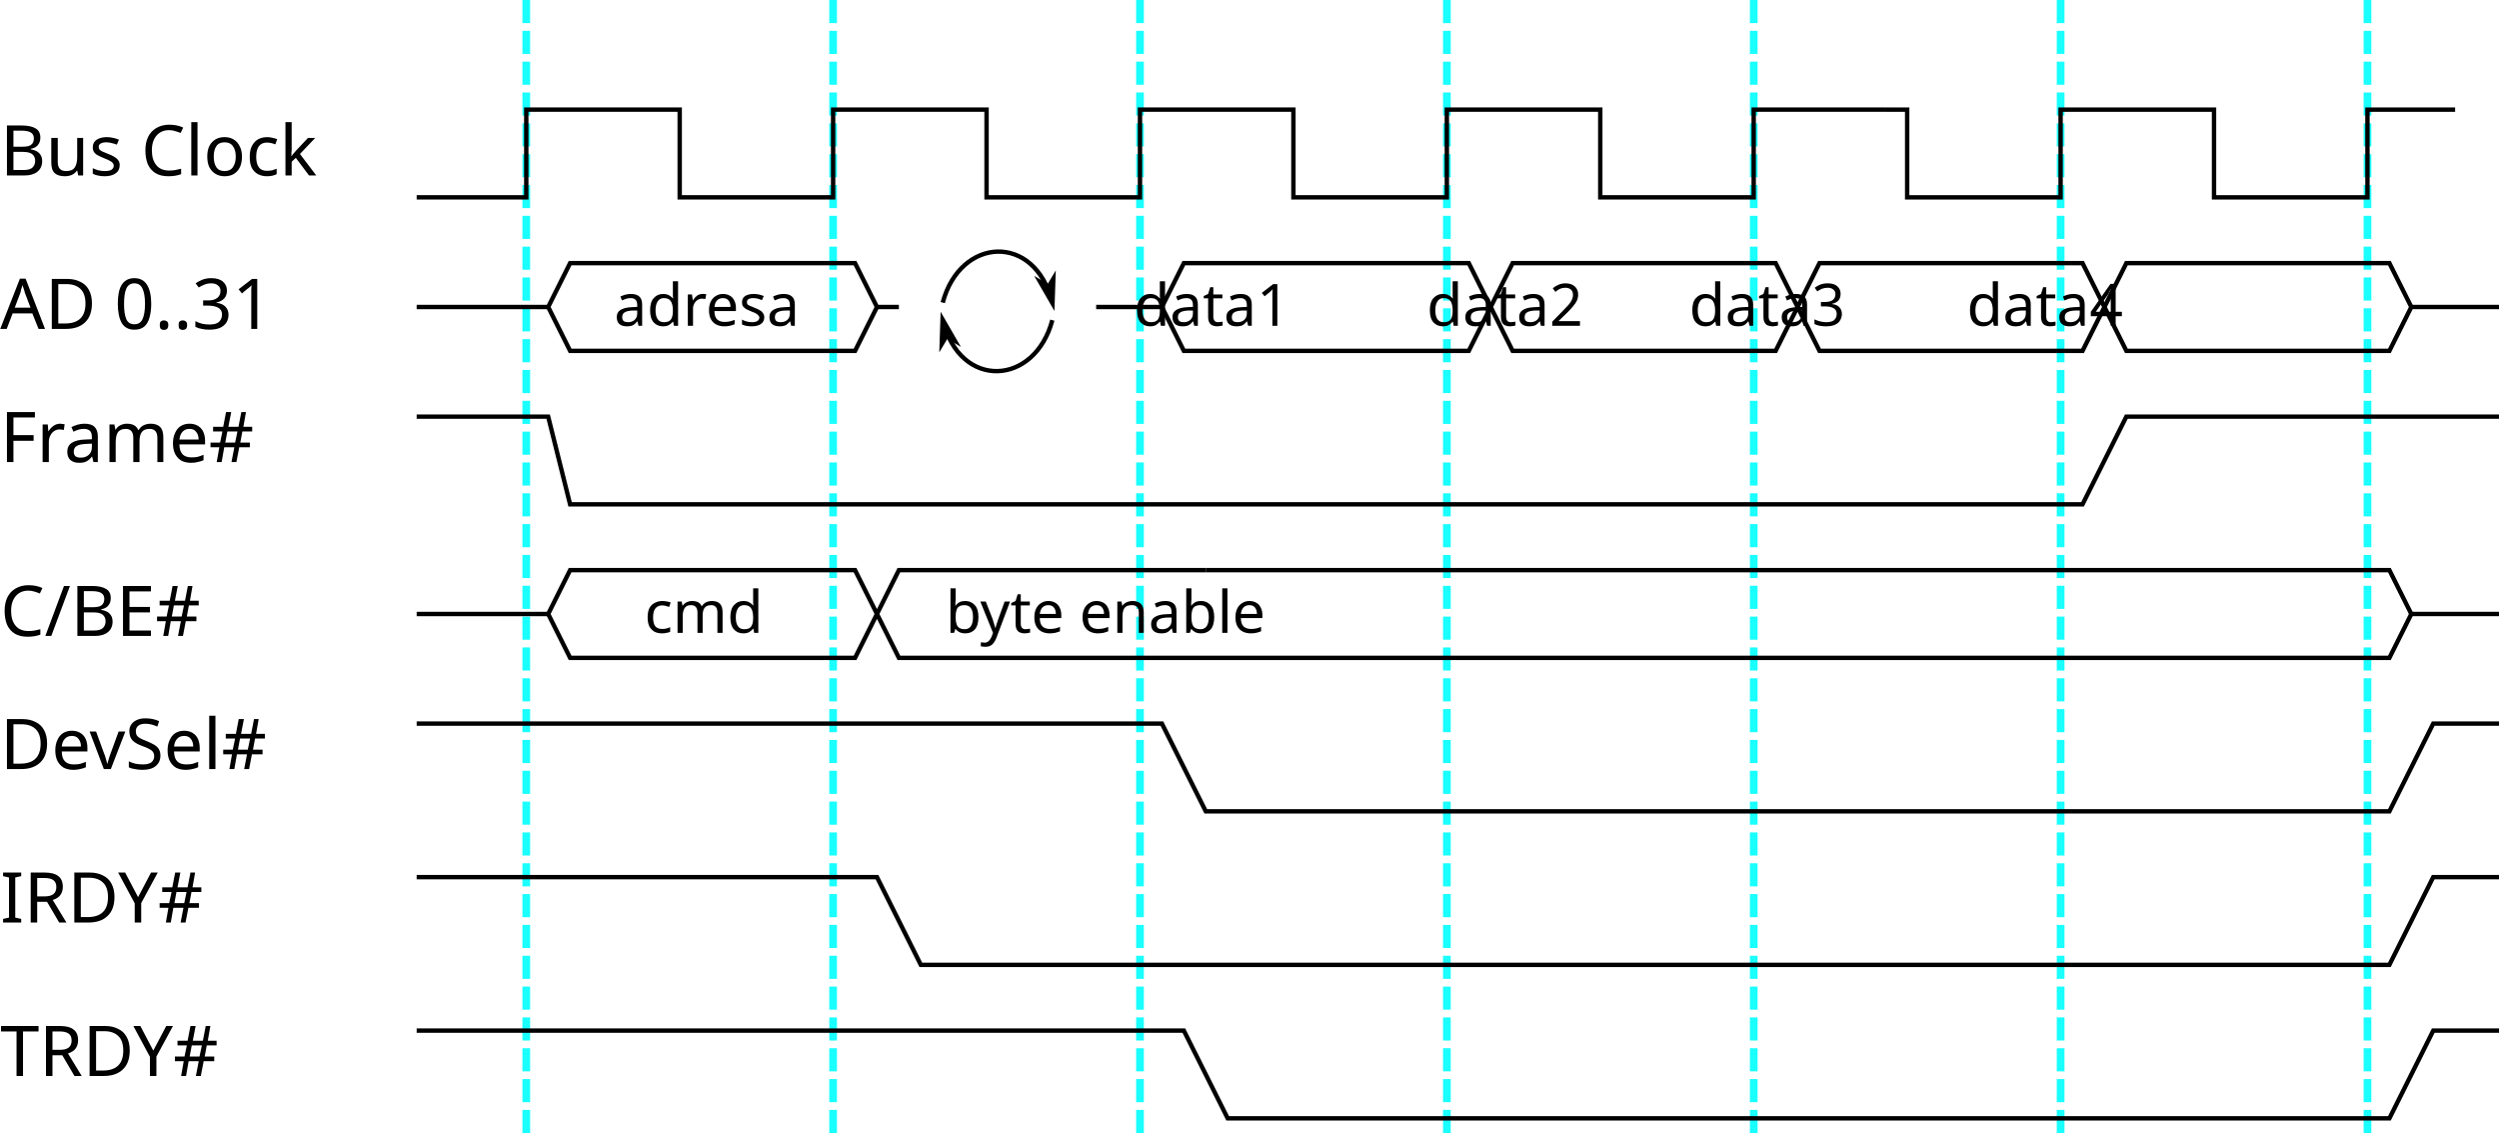
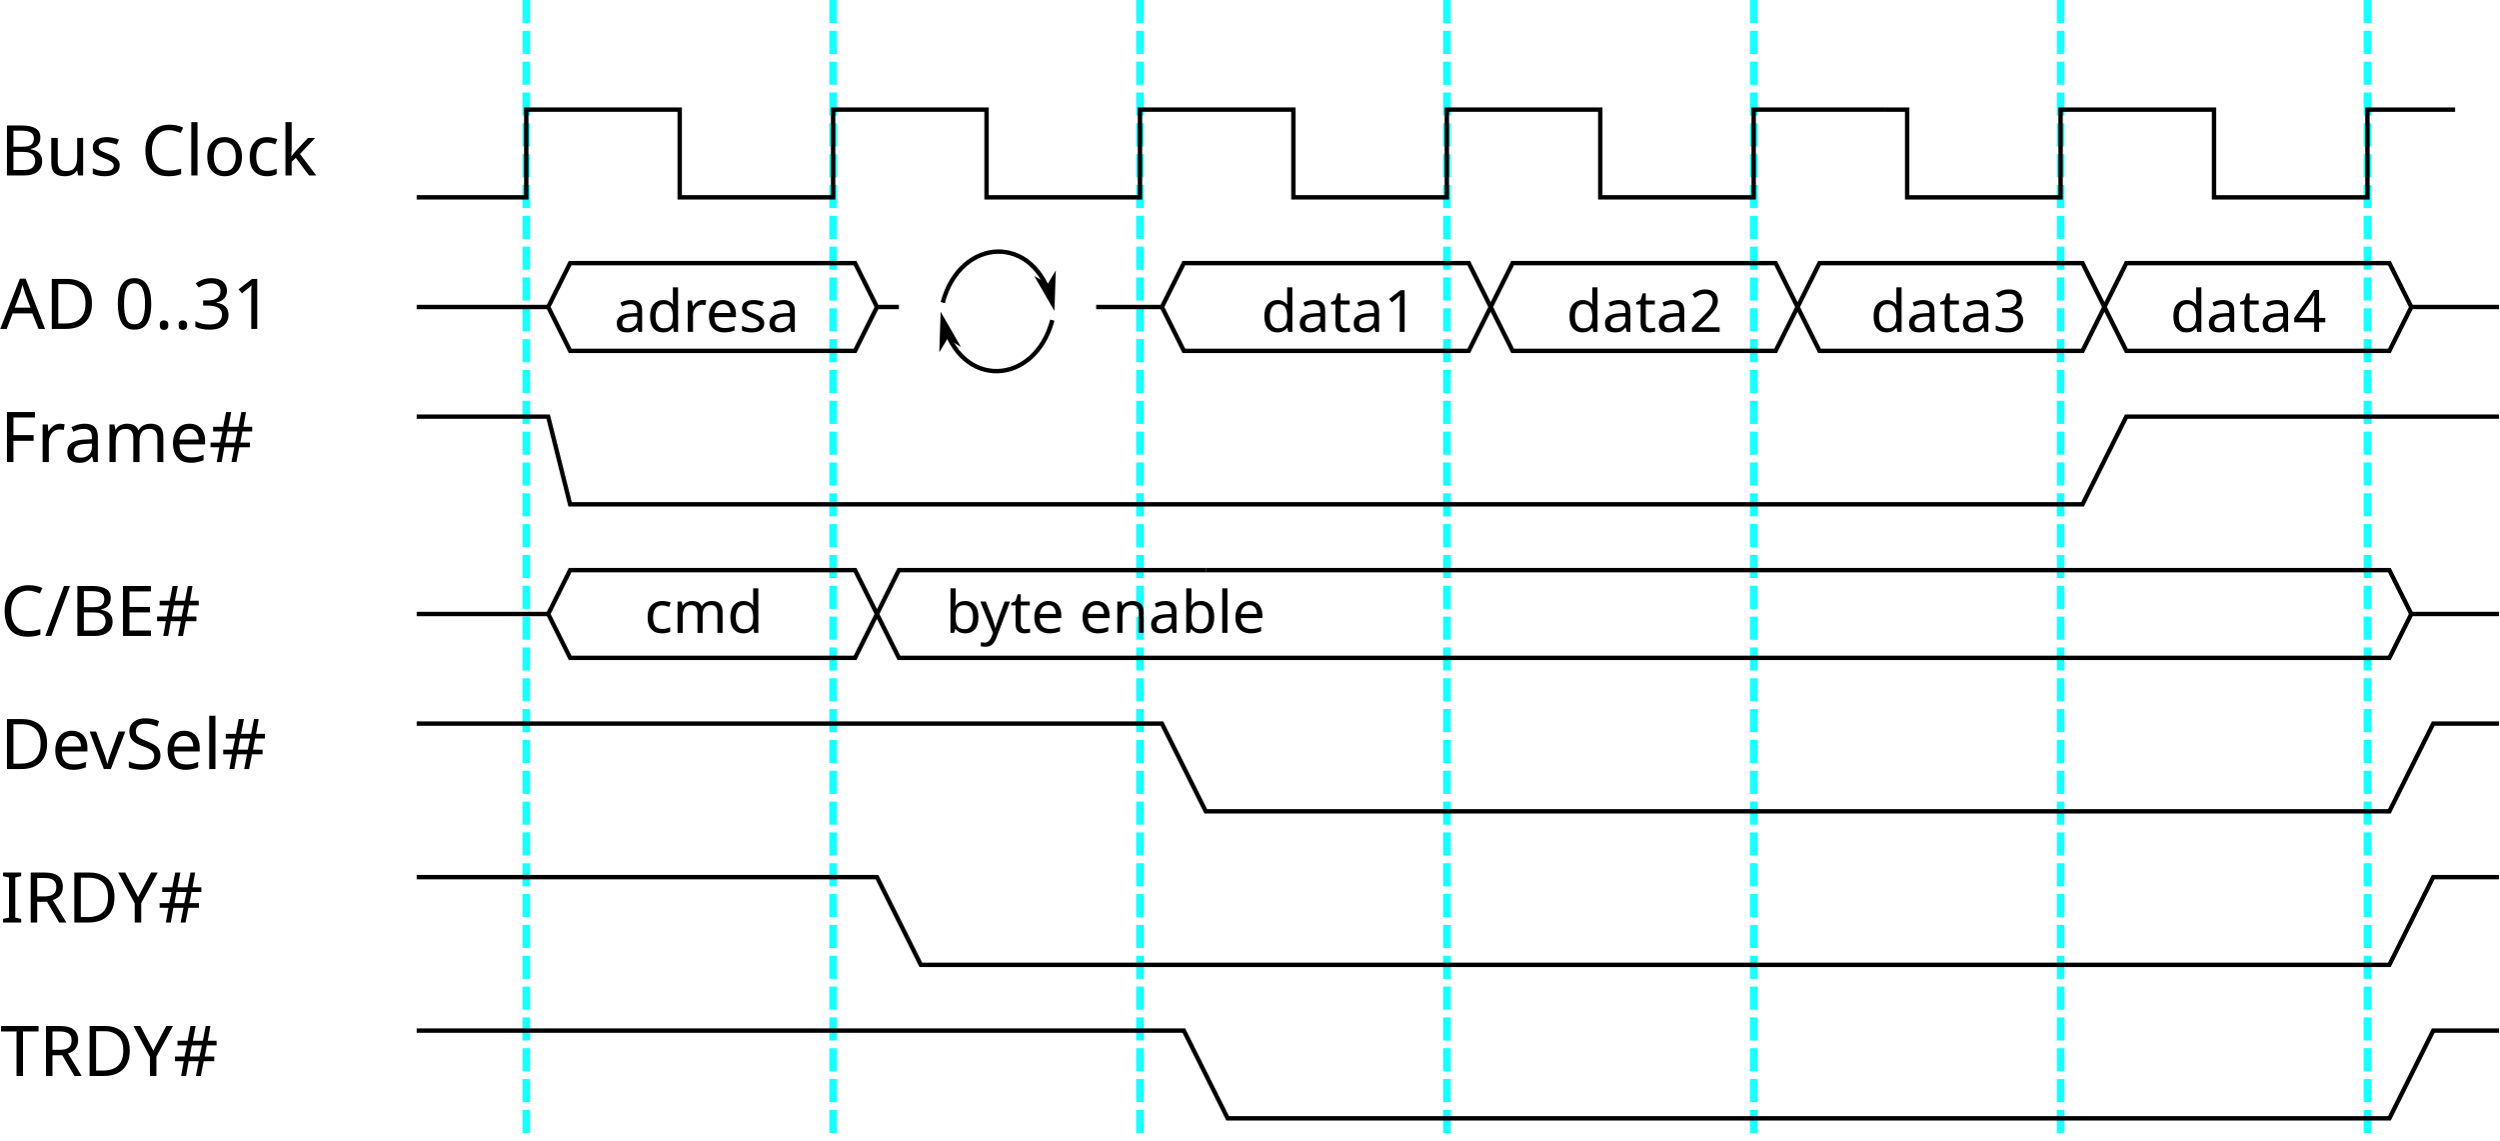
<svg xmlns="http://www.w3.org/2000/svg" width="150.825mm" height="68.792mm" viewBox="0 0 150.825 68.792" version="1.1" id="svg963">
  <defs id="defs957">
    <marker orient="auto" refY="0" refX="0" id="marker6237" style="overflow:visible">
      <path id="path6235" d="M 0,0 5,-5 -12.5,0 5,5 Z" style="fill:#000000;fill-opacity:1;fill-rule:evenodd;stroke:#000000;stroke-width:1pt;stroke-opacity:1" transform="matrix(-0.4,0,0,-0.4,-4,0)" />
    </marker>
    <marker orient="auto" refY="0" refX="0" id="marker5728" style="overflow:visible">
      <path id="path5726" d="M 0,0 5,-5 -12.5,0 5,5 Z" style="fill:#ff0000;fill-opacity:1;fill-rule:evenodd;stroke:#ff0000;stroke-width:1pt;stroke-opacity:1" transform="matrix(-0.4,0,0,-0.4,-4,0)" />
    </marker>
    <marker orient="auto" refY="0" refX="0" id="marker5720" style="overflow:visible">
      <path id="path5718" d="M 0,0 5,-5 -12.5,0 5,5 Z" style="fill:#000000;fill-opacity:1;fill-rule:evenodd;stroke:#000000;stroke-width:1pt;stroke-opacity:1" transform="matrix(-0.8,0,0,-0.8,-10,0)" />
    </marker>
    <marker orient="auto" refY="0" refX="0" id="Arrow1Lend" style="overflow:visible">
      <path id="path4807" d="M 0,0 5,-5 -12.5,0 5,5 Z" style="fill:#ff0000;fill-opacity:1;fill-rule:evenodd;stroke:#ff0000;stroke-width:1pt;stroke-opacity:1" transform="matrix(-0.8,0,0,-0.8,-10,0)" />
    </marker>
    <marker orient="auto" refY="0" refX="0" id="Arrow1Mend" style="overflow:visible">
      <path id="path4813" d="M 0,0 5,-5 -12.5,0 5,5 Z" style="fill:#ff0000;fill-opacity:1;fill-rule:evenodd;stroke:#ff0000;stroke-width:1pt;stroke-opacity:1" transform="matrix(-0.4,0,0,-0.4,-4,0)" />
    </marker>
    <marker orient="auto" refY="0" refX="0" id="marker5728-2" style="overflow:visible">
      <path id="path5726-0" d="M 0,0 5,-5 -12.5,0 5,5 Z" style="fill:#ff0000;fill-opacity:1;fill-rule:evenodd;stroke:#ff0000;stroke-width:1pt;stroke-opacity:1" transform="matrix(-0.4,0,0,-0.4,-4,0)" />
    </marker>
    <marker orient="auto" refY="0" refX="0" id="marker6237-3" style="overflow:visible">
      <path id="path6235-7" d="M 0,0 5,-5 -12.5,0 5,5 Z" style="fill:#000000;fill-opacity:1;fill-rule:evenodd;stroke:#000000;stroke-width:1pt;stroke-opacity:1" transform="matrix(-0.4,0,0,-0.4,-4,0)" />
    </marker>
  </defs>
  <g id="layer1" transform="translate(-37.02927,-86.65625)">
    <path style="fill:none;stroke:#1affff;stroke-width:0.465;stroke-linecap:butt;stroke-linejoin:miter;stroke-miterlimit:4;stroke-dasharray:1.395, 0.465;stroke-dashoffset:0;stroke-opacity:1" d="m 161.396,86.656 -1e-5,68.792" id="path1532-5-9" />
    <path style="fill:none;stroke:#1affff;stroke-width:0.465;stroke-linecap:butt;stroke-linejoin:miter;stroke-miterlimit:4;stroke-dasharray:1.395, 0.465;stroke-dashoffset:0;stroke-opacity:1" d="m 179.917,86.656 -1e-5,68.792" id="path1532-5-2" />
    <text xml:space="preserve" style="font-style:normal;font-weight:normal;font-size:4.233px;line-height:1.25;font-family:sans-serif;letter-spacing:0px;word-spacing:0px;fill:#000000;fill-opacity:1;stroke:none;stroke-width:0.265" x="37.042" y="97.24" id="text1512">
      <tspan id="tspan1510" x="37.042" y="97.24" style="stroke-width:0.265">Bus Clock</tspan>
    </text>
    <text xml:space="preserve" style="font-style:normal;font-weight:normal;font-size:4.233px;line-height:1.25;font-family:sans-serif;letter-spacing:0px;word-spacing:0px;fill:#000000;fill-opacity:1;stroke:none;stroke-width:0.265" x="37.042" y="106.5" id="text1518">
      <tspan x="37.042" y="106.5" style="stroke-width:0.265" id="tspan1530">AD 0..31</tspan>
    </text>
    <path style="fill:none;stroke:#1affff;stroke-width:0.465;stroke-linecap:butt;stroke-linejoin:miter;stroke-miterlimit:4;stroke-dasharray:1.395, 0.465;stroke-dashoffset:0;stroke-opacity:1" d="m 68.792,86.656 -5e-6,68.792" id="path1532" />
    <path style="fill:none;stroke:#1affff;stroke-width:0.465;stroke-linecap:butt;stroke-linejoin:miter;stroke-miterlimit:4;stroke-dasharray:1.395, 0.465;stroke-dashoffset:0;stroke-opacity:1" d="m 87.312,86.656 -6e-6,68.792" id="path1532-3" />
    <path style="fill:none;stroke:#1affff;stroke-width:0.465;stroke-linecap:butt;stroke-linejoin:miter;stroke-miterlimit:4;stroke-dasharray:1.395, 0.465;stroke-dashoffset:0;stroke-opacity:1" d="m 105.833,86.656 v 68.792" id="path1532-6" />
    <path style="fill:none;stroke:#1affff;stroke-width:0.465;stroke-linecap:butt;stroke-linejoin:miter;stroke-miterlimit:4;stroke-dasharray:1.395, 0.465;stroke-dashoffset:0;stroke-opacity:1" d="m 124.354,86.656 -1e-5,68.792" id="path1532-7" />
    <path style="fill:none;stroke:#1affff;stroke-width:0.465;stroke-linecap:butt;stroke-linejoin:miter;stroke-miterlimit:4;stroke-dasharray:1.395, 0.465;stroke-dashoffset:0;stroke-opacity:1" d="m 142.875,86.656 -1e-5,68.792" id="path1532-5" />
    <path style="fill:none;stroke:#000000;stroke-width:0.265px;stroke-linecap:butt;stroke-linejoin:miter;stroke-opacity:1" d="m 62.177,98.562 h 6.615 v -5.292 h 9.26 V 98.562 h 9.26 v -5.292 h 9.26 V 98.562 h 9.26 v -5.292 h 9.26 V 98.562 h 9.26 v -5.292 h 9.26 V 98.562 h 9.26 v -5.292 h 7.938" id="path1514" />
    <text xml:space="preserve" style="font-style:normal;font-weight:normal;font-size:4.233px;line-height:1.25;font-family:sans-serif;letter-spacing:0px;word-spacing:0px;fill:#000000;fill-opacity:1;stroke:none;stroke-width:0.265" x="37.042" y="114.532" id="text1711">
      <tspan id="tspan1709" x="37.042" y="114.532" style="stroke-width:0.265">Frame#</tspan>
    </text>
    <path style="fill:none;stroke:#000000;stroke-width:0.265px;stroke-linecap:butt;stroke-linejoin:miter;stroke-opacity:1" d="m 62.177,111.792 h 7.937 l 1.323,5.292 91.281,-1e-5 2.646,-5.292 h 22.49" id="path1713" />
-     <text xml:space="preserve" style="font-style:normal;font-weight:normal;font-size:3.528px;line-height:1.25;font-family:sans-serif;letter-spacing:0px;word-spacing:0px;fill:#000000;fill-opacity:1;stroke:none;stroke-width:0.265" x="74.097" y="106.313" id="text4601">
-       <tspan id="tspan4599" x="74.097" y="106.313" style="stroke-width:0.265">adresa                      data1         data2       data3        data4</tspan>
+     <text xml:space="preserve" style="font-style:normal;font-weight:normal;font-size:3.528px;line-height:1.25;font-family:sans-serif;letter-spacing:0px;word-spacing:0px;fill:#000000;fill-opacity:1;stroke:none;stroke-width:0.265" x="74.097" y="106.682" id="text4601">
+       <tspan id="tspan4599" x="74.097" y="106.682" style="stroke-width:0.265">adresa</tspan>
    </text>
    <text xml:space="preserve" style="font-style:normal;font-weight:normal;font-size:4.233px;line-height:1.25;font-family:sans-serif;letter-spacing:0px;word-spacing:0px;fill:#000000;fill-opacity:1;stroke:none;stroke-width:0.265" x="37.042" y="125.021" id="text1518-3">
      <tspan x="37.042" y="125.021" style="stroke-width:0.265" id="tspan1530-6">C/BE#</tspan>
    </text>
    <path style="fill:none;stroke:#000000;stroke-width:0.265px;stroke-linecap:butt;stroke-linejoin:miter;stroke-opacity:1" d="m 62.177,123.698 h 7.937 l 1.323,-2.646 h 17.198 l 1.323,2.646 1.323,-2.646 h 15.875 l 1.323,-1e-5 1.323,1e-5" id="path1567-7" />
    <text xml:space="preserve" style="font-style:normal;font-weight:normal;font-size:3.528px;line-height:1.25;font-family:sans-serif;letter-spacing:0px;word-spacing:0px;fill:#000000;fill-opacity:1;stroke:none;stroke-width:0.265" x="74.097" y="124.834" id="text4601-5">
      <tspan id="tspan4599-3" x="74.097" y="124.834" style="stroke-width:0.265">  cmd            byte enable</tspan>
    </text>
    <path style="fill:none;stroke:#000000;stroke-width:0.265px;stroke-linecap:butt;stroke-linejoin:miter;stroke-opacity:1" d="m 70.115,123.698 1.323,2.646 h 17.198 l 1.323,-2.646 1.323,2.646 h 15.875 l 1.323,-1e-5 1.323,1e-5 71.437,-2e-5 1.323,-2.646" id="path4622-5" />
    <path style="fill:none;stroke:#000000;stroke-width:0.265px;stroke-linecap:butt;stroke-linejoin:miter;stroke-opacity:1" d="m 109.802,121.052 71.437,-2e-5 1.323,2.646" id="path4624-6" />
    <text xml:space="preserve" style="font-style:normal;font-weight:normal;font-size:4.233px;line-height:1.25;font-family:sans-serif;letter-spacing:0px;word-spacing:0px;fill:#000000;fill-opacity:1;stroke:none;stroke-width:0.265" x="37.042" y="133.053" id="text1711-2">
      <tspan id="tspan1709-9" x="37.042" y="133.053" style="stroke-width:0.265">DevSel#</tspan>
    </text>
    <path style="fill:none;stroke:#000000;stroke-width:0.265px;stroke-linecap:butt;stroke-linejoin:miter;stroke-opacity:1" d="m 62.177,130.312 44.979,-1e-5 2.646,5.292 h 71.438 l 2.646,-5.292 h 3.969" id="path1713-1" />
    <path style="fill:none;stroke:#000000;stroke-width:0.265px;stroke-linecap:butt;stroke-linejoin:miter;stroke-opacity:1" d="m 182.562,105.177 h 5.292" id="path4680" />
    <path style="fill:none;stroke:#000000;stroke-width:0.265px;stroke-linecap:butt;stroke-linejoin:miter;stroke-opacity:1" d="m 182.562,123.698 h 5.292" id="path4680-2" />
    <text xml:space="preserve" style="font-style:normal;font-weight:normal;font-size:4.233px;line-height:1.25;font-family:sans-serif;letter-spacing:0px;word-spacing:0px;fill:#000000;fill-opacity:1;stroke:none;stroke-width:0.265" x="37.042" y="142.313" id="text1711-2-9">
      <tspan id="tspan1709-9-3" x="37.042" y="142.313" style="stroke-width:0.265">IRDY#</tspan>
    </text>
    <path style="fill:none;stroke:#000000;stroke-width:0.265px;stroke-linecap:butt;stroke-linejoin:miter;stroke-opacity:1" d="m 62.177,139.573 h 27.781 l 2.646,5.292 88.635,-2e-5 2.646,-5.292 h 3.969" id="path1713-1-6" />
    <text xml:space="preserve" style="font-style:normal;font-weight:normal;font-size:4.233px;line-height:1.25;font-family:sans-serif;letter-spacing:0px;word-spacing:0px;fill:#000000;fill-opacity:1;stroke:none;stroke-width:0.265" x="37.042" y="151.574" id="text1711-2-0">
      <tspan id="tspan1709-9-6" x="37.042" y="151.574" style="stroke-width:0.265">TRDY#</tspan>
    </text>
    <path style="fill:none;stroke:#000000;stroke-width:0.265px;stroke-linecap:butt;stroke-linejoin:miter;stroke-opacity:1" d="m 62.177,148.833 46.302,-2e-5 2.646,5.292 h 7.938 3.969 3.969 l 2.646,1e-5 51.594,-1e-5 2.646,-5.292 h 3.969" id="path1713-1-2" />
    <path style="fill:none;stroke:#000000;stroke-width:0.265px;stroke-linecap:butt;stroke-linejoin:miter;stroke-opacity:1" d="m 150.812,93.271 h 1.323 v 5.292 h 9.26 v -5.292 h 9.26 v 5.292 h 9.26 v -5.292 h 5.292" id="path6225" />
    <path style="fill:none;stroke:#000000;stroke-width:0.265px;stroke-linecap:butt;stroke-linejoin:miter;stroke-opacity:1" d="m 70.115,105.177 1.323,2.646 h 17.198 l 1.323,-2.646" id="path6227" />
    <path style="fill:none;stroke:#000000;stroke-width:0.265px;stroke-linecap:butt;stroke-linejoin:miter;stroke-opacity:1" d="m 62.177,105.177 h 7.937 l 1.323,-2.646 h 17.198 l 1.323,2.646 h 1.323" id="path6229" />
    <path style="fill:none;stroke:#000000;stroke-width:0.265px;stroke-linecap:butt;stroke-linejoin:miter;stroke-opacity:1" d="m 103.187,105.177 h 3.969 l 1.323,-2.646 h 17.198 l 1.323,2.646 1.323,-2.646 h 15.875 l 1.323,2.646 1.323,-2.646 h 15.875 l 1.323,2.646" id="path6231" />
    <path style="fill:none;stroke:#000000;stroke-width:0.265;stroke-linecap:butt;stroke-linejoin:miter;stroke-miterlimit:4;stroke-dasharray:none;stroke-opacity:1;marker-end:url(#marker6237)" d="m 93.927,104.912 c 1.058,-3.969 5.556,-4.233 6.615,0" id="path6233" />
    <path style="fill:none;stroke:#000000;stroke-width:0.265;stroke-linecap:butt;stroke-linejoin:miter;stroke-miterlimit:4;stroke-dasharray:none;stroke-opacity:1;marker-end:url(#marker6237-3)" d="m 100.542,105.971 c -1.058,3.969 -5.556,4.233 -6.615,0" id="path6233-5" />
    <path style="fill:none;stroke:#000000;stroke-width:0.265px;stroke-linecap:butt;stroke-linejoin:miter;stroke-opacity:1" d="m 107.156,105.177 1.323,2.646 h 17.198 l 1.323,-2.646 1.323,2.646 h 15.875 l 1.323,-2.646 1.323,2.646 h 15.875 l 1.323,-2.646 1.323,2.646 h 15.875 l 1.323,-2.646 -1.323,-2.646 h -15.875 l -1.323,2.646" id="path7353" />
+     <text xml:space="preserve" style="font-style:normal;font-weight:normal;font-size:3.528px;line-height:1.25;font-family:sans-serif;letter-spacing:0px;word-spacing:0px;fill:#000000;fill-opacity:1;stroke:none;stroke-width:0.265" x="113.151" y="106.682" id="text4601-3">
+       <tspan id="tspan4599-6" x="113.151" y="106.682" style="stroke-width:0.265">data1</tspan>
+     </text>
+     <text xml:space="preserve" style="font-style:normal;font-weight:normal;font-size:3.528px;line-height:1.25;font-family:sans-serif;letter-spacing:0px;word-spacing:0px;fill:#000000;fill-opacity:1;stroke:none;stroke-width:0.265" x="131.569" y="106.682" id="text4601-3-7">
+       <tspan id="tspan4599-6-5" x="131.569" y="106.682" style="stroke-width:0.265">data2</tspan>
+     </text>
+     <text xml:space="preserve" style="font-style:normal;font-weight:normal;font-size:3.528px;line-height:1.25;font-family:sans-serif;letter-spacing:0px;word-spacing:0px;fill:#000000;fill-opacity:1;stroke:none;stroke-width:0.265" x="149.921" y="106.682" id="text4601-3-3">
+       <tspan id="tspan4599-6-56" x="149.921" y="106.682" style="stroke-width:0.265">data3</tspan>
+     </text>
+     <text xml:space="preserve" style="font-style:normal;font-weight:normal;font-size:3.528px;line-height:1.25;font-family:sans-serif;letter-spacing:0px;word-spacing:0px;fill:#000000;fill-opacity:1;stroke:none;stroke-width:0.265" x="168.014" y="106.682" id="text4601-3-2">
+       <tspan id="tspan4599-6-9" x="168.014" y="106.682" style="stroke-width:0.265">data4</tspan>
+     </text>
  </g>
</svg>
